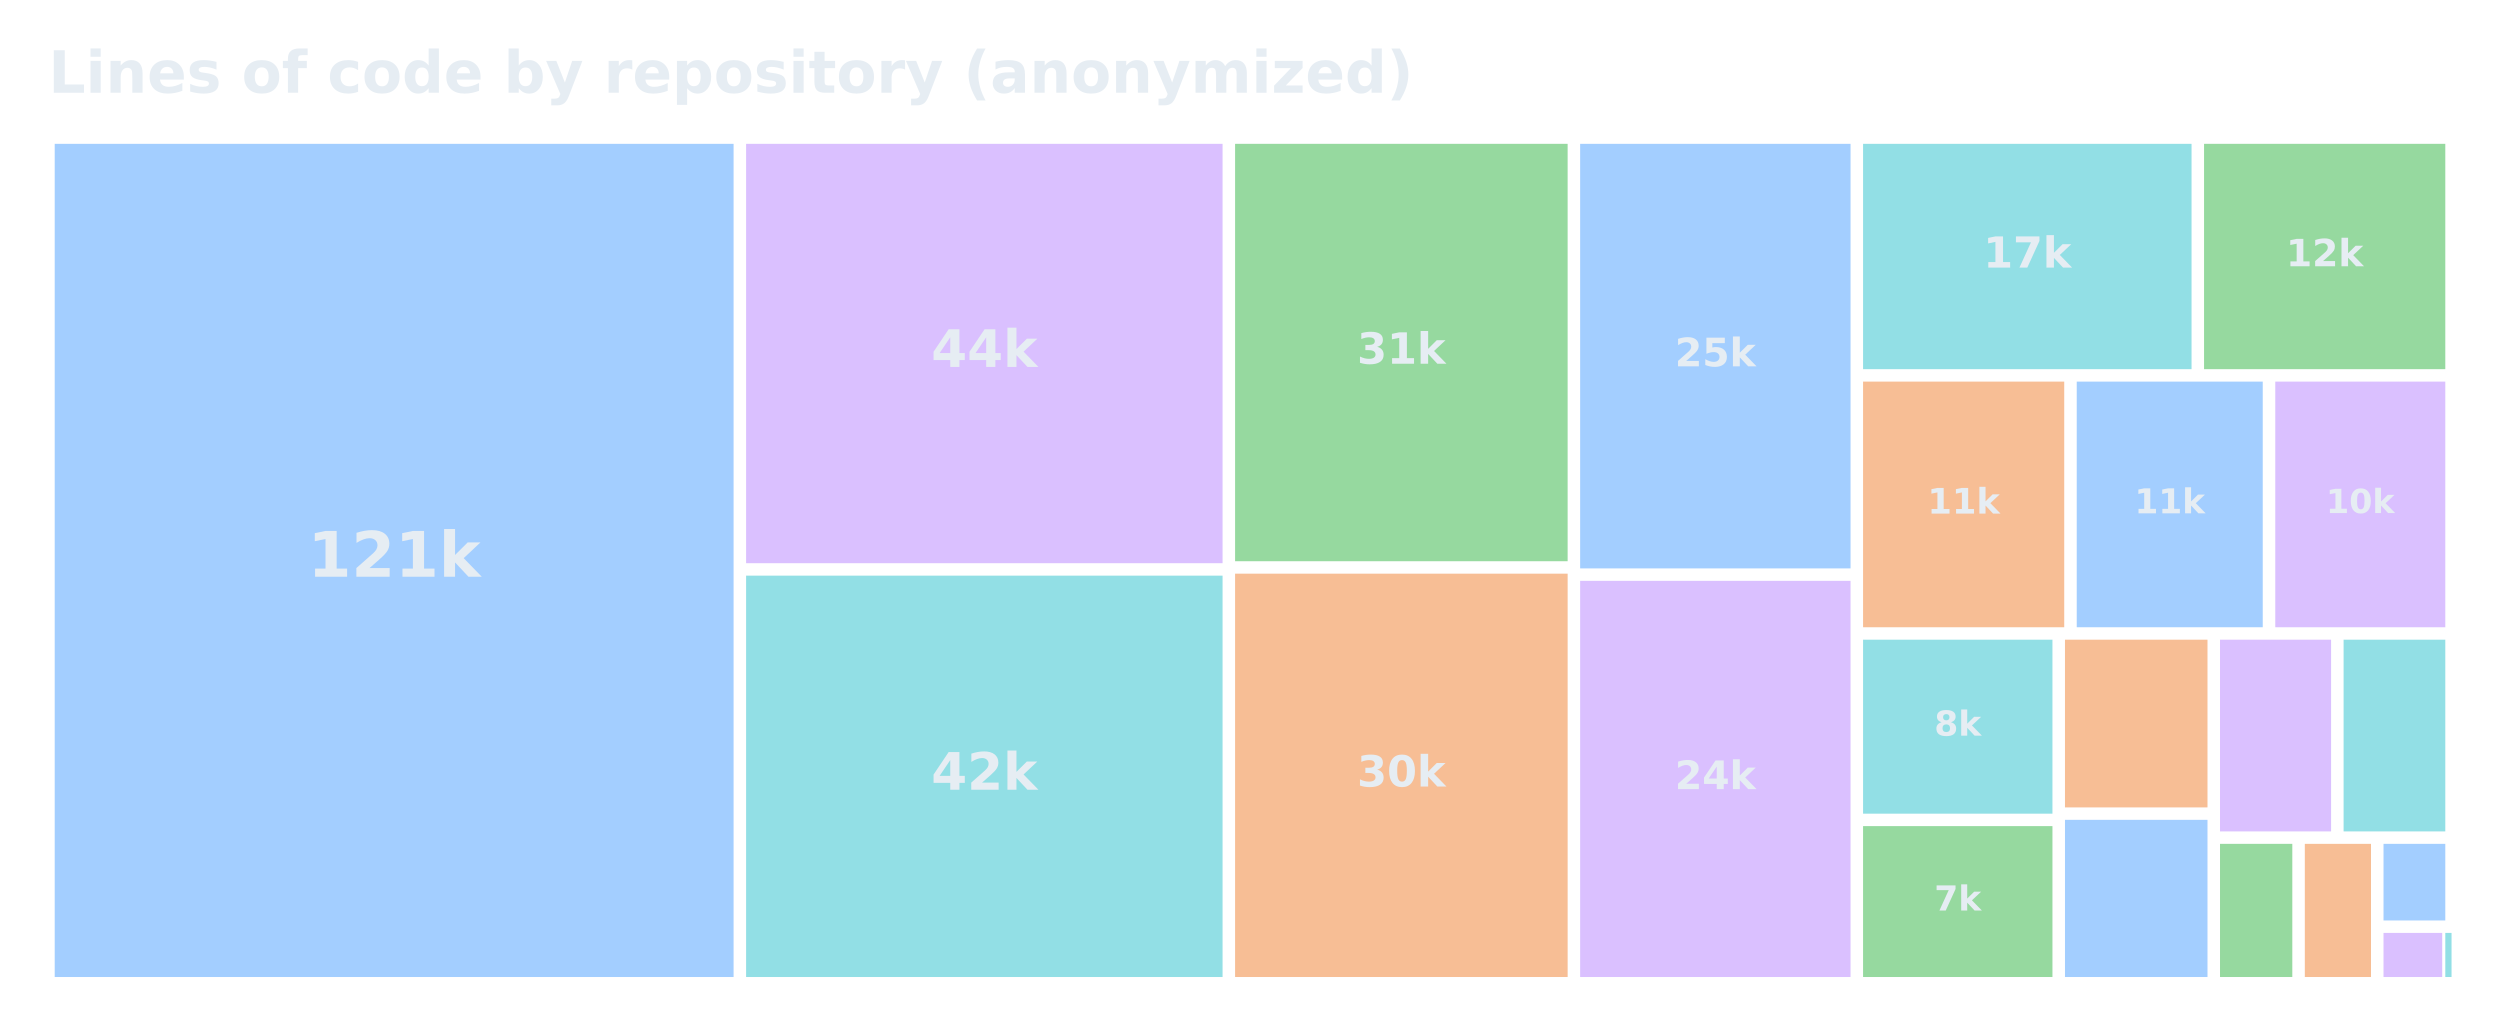
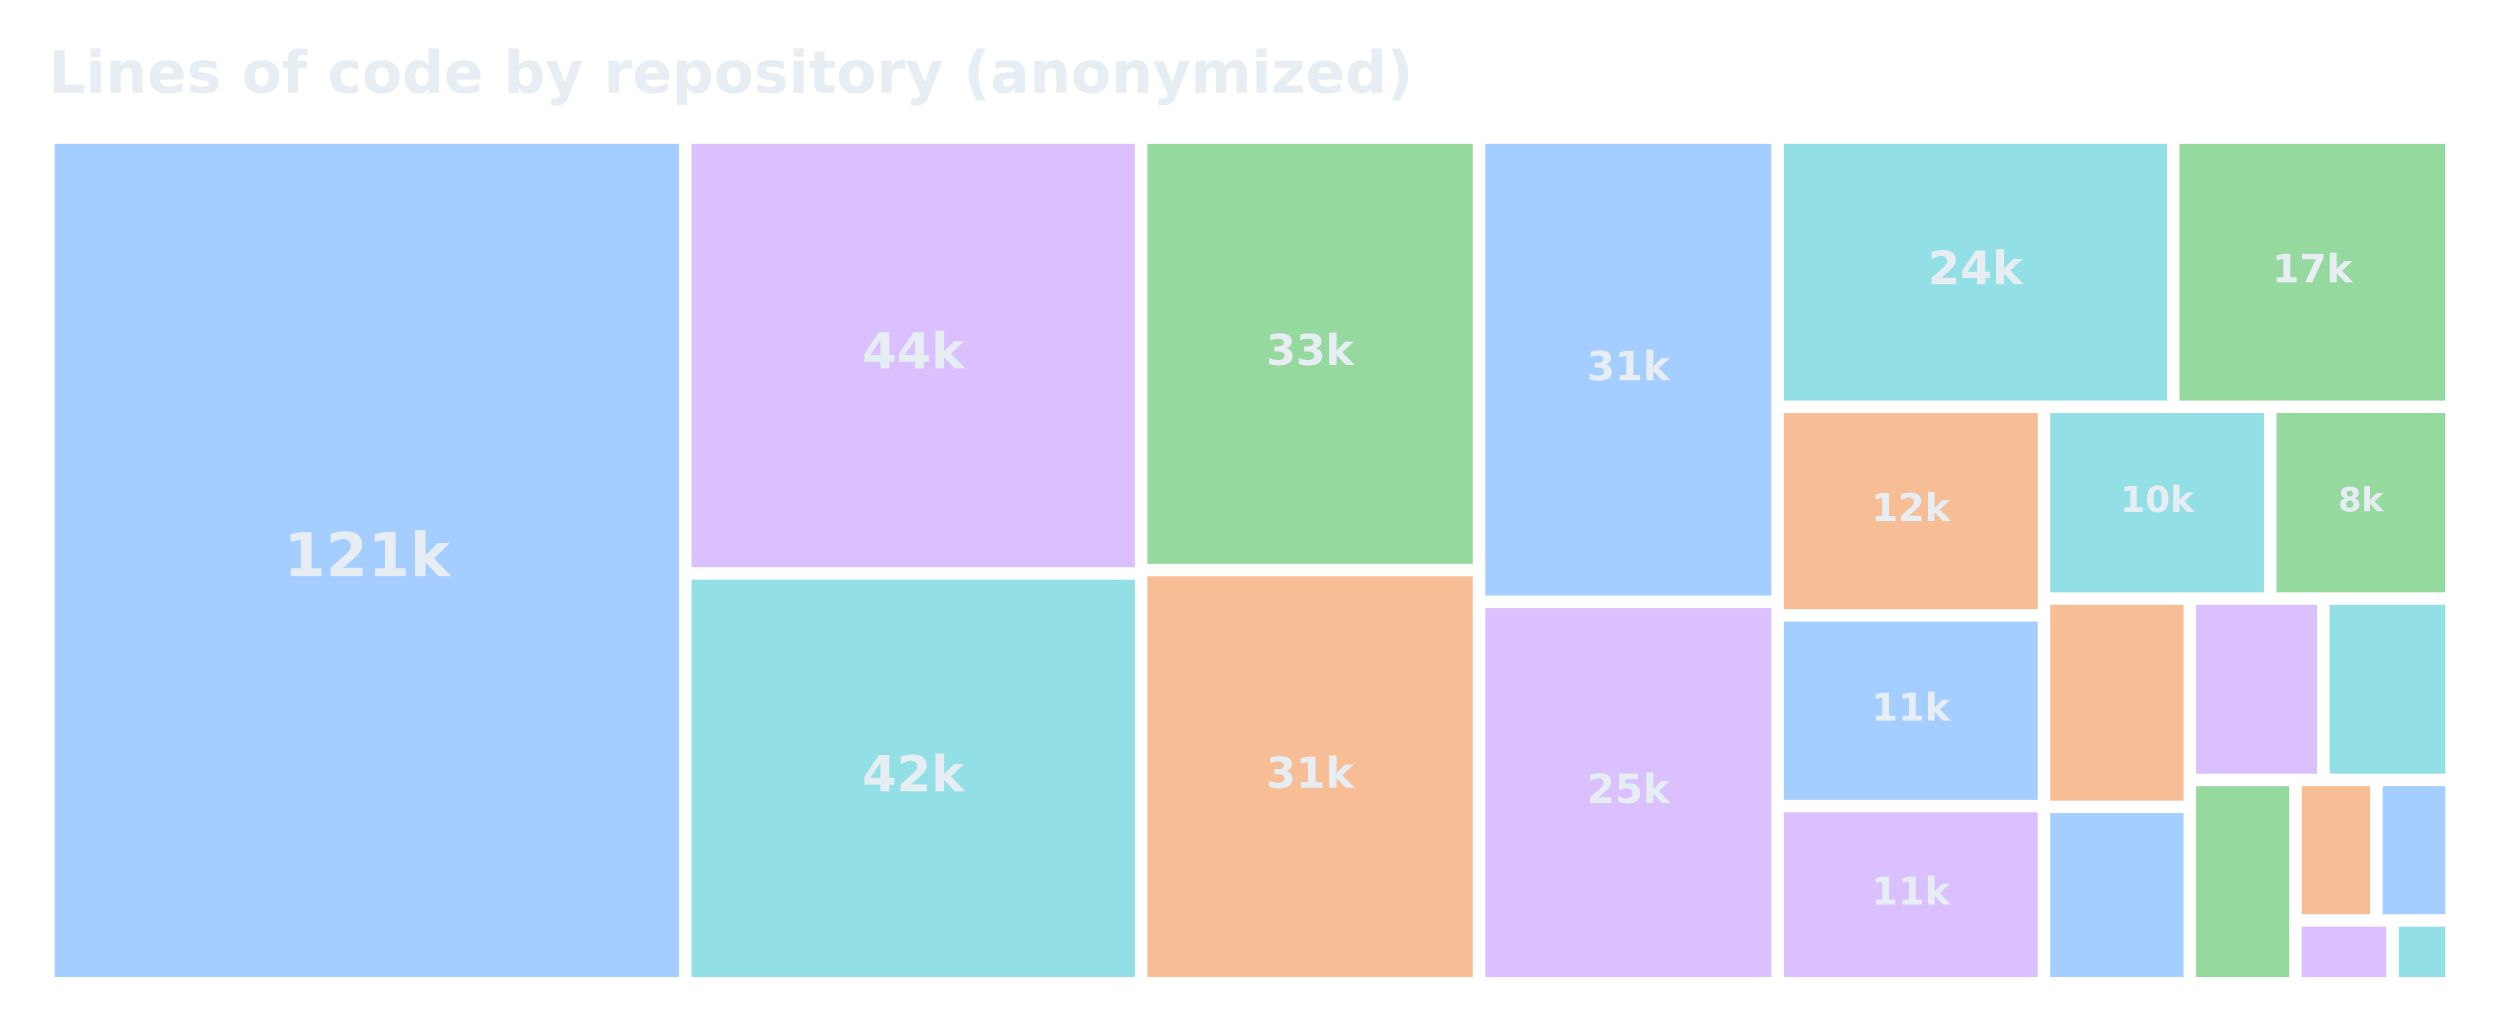
<svg xmlns="http://www.w3.org/2000/svg" xmlns:xlink="http://www.w3.org/1999/xlink" width="557.28pt" height="229.974pt" viewBox="0 0 557.28 229.974" version="1.1">
  <defs>
    <style type="text/css">*{stroke-linejoin: round; stroke-linecap: butt}</style>
  </defs>
  <g id="figure_1">
    <g id="patch_1">
      <path d="M 0 229.974  L 557.28 229.974  L 557.28 0  L 0 0  L 0 229.974  z " style="fill: none; opacity: 0" />
    </g>
    <g id="axes_1">
      <g id="patch_2">
-         <path d="M 12.195 32.064  L 163.526 32.064  L 163.526 217.788  L 12.195 217.788  z " clip-path="url(#pd1ae848498)" style="fill: #58a6ff; opacity: 0.55" />
+         <path d="M 12.195 32.064  L 151.371 32.064  L 151.371 217.788  L 12.195 217.788  z " clip-path="url(#p0726be9327)" style="fill: #58a6ff; opacity: 0.55" />
      </g>
      <g id="patch_3">
-         <path d="M 166.316 32.064  L 272.526 32.064  L 272.526 125.544  L 166.316 125.544  z " clip-path="url(#pd1ae848498)" style="fill: #bc8cff; opacity: 0.55" />
+         <path d="M 154.161 32.064  L 252.975 32.064  L 252.975 126.45  L 154.161 126.45  z " clip-path="url(#p0726be9327)" style="fill: #bc8cff; opacity: 0.55" />
      </g>
      <g id="patch_4">
-         <path d="M 166.316 128.316  L 272.526 128.316  L 272.526 217.788  L 166.316 217.788  z " clip-path="url(#pd1ae848498)" style="fill: #39c5cf; opacity: 0.55" />
+         <path d="M 154.161 129.222  L 252.975 129.222  L 252.975 217.788  L 154.161 217.788  z " clip-path="url(#p0726be9327)" style="fill: #39c5cf; opacity: 0.55" />
      </g>
      <g id="patch_5">
-         <path d="M 275.316 32.064  L 349.444 32.064  L 349.444 125.105  L 275.316 125.105  z " clip-path="url(#pd1ae848498)" style="fill: #3fb950; opacity: 0.55" />
+         <path d="M 255.765 32.064  L 328.294 32.064  L 328.294 125.686  L 255.765 125.686  z " clip-path="url(#p0726be9327)" style="fill: #3fb950; opacity: 0.55" />
      </g>
      <g id="patch_6">
-         <path d="M 275.316 127.877  L 349.444 127.877  L 349.444 217.788  L 275.316 217.788  z " clip-path="url(#pd1ae848498)" style="fill: #f0883e; opacity: 0.55" />
+         <path d="M 255.765 128.458  L 328.294 128.458  L 328.294 217.788  L 255.765 217.788  z " clip-path="url(#p0726be9327)" style="fill: #f0883e; opacity: 0.55" />
      </g>
      <g id="patch_7">
-         <path d="M 352.234 32.064  L 412.508 32.064  L 412.508 126.703  L 352.234 126.703  z " clip-path="url(#pd1ae848498)" style="fill: #58a6ff; opacity: 0.55" />
+         <path d="M 331.084 32.064  L 394.851 32.064  L 394.851 132.768  L 331.084 132.768  z " clip-path="url(#p0726be9327)" style="fill: #58a6ff; opacity: 0.55" />
      </g>
      <g id="patch_8">
-         <path d="M 352.234 129.475  L 412.508 129.475  L 412.508 217.788  L 352.234 217.788  z " clip-path="url(#pd1ae848498)" style="fill: #bc8cff; opacity: 0.55" />
+         <path d="M 331.084 135.54  L 394.851 135.54  L 394.851 217.788  L 331.084 217.788  z " clip-path="url(#p0726be9327)" style="fill: #bc8cff; opacity: 0.55" />
      </g>
      <g id="patch_9">
-         <path d="M 415.298 32.064  L 488.522 32.064  L 488.522 82.293  L 415.298 82.293  z " clip-path="url(#pd1ae848498)" style="fill: #39c5cf; opacity: 0.55" />
+         <path d="M 397.641 32.064  L 483.046 32.064  L 483.046 89.287  L 397.641 89.287  z " clip-path="url(#p0726be9327)" style="fill: #39c5cf; opacity: 0.55" />
      </g>
      <g id="patch_10">
-         <path d="M 491.312 32.064  L 545.085 32.064  L 545.085 82.293  L 491.312 82.293  z " clip-path="url(#pd1ae848498)" style="fill: #3fb950; opacity: 0.55" />
+         <path d="M 485.836 32.064  L 545.085 32.064  L 545.085 89.287  L 485.836 89.287  z " clip-path="url(#p0726be9327)" style="fill: #3fb950; opacity: 0.55" />
      </g>
      <g id="patch_11">
-         <path d="M 415.298 85.065  L 460.142 85.065  L 460.142 139.821  L 415.298 139.821  z " clip-path="url(#pd1ae848498)" style="fill: #f0883e; opacity: 0.55" />
+         <path d="M 397.641 92.059  L 454.233 92.059  L 454.233 135.791  L 397.641 135.791  z " clip-path="url(#p0726be9327)" style="fill: #f0883e; opacity: 0.55" />
      </g>
      <g id="patch_12">
-         <path d="M 462.932 85.065  L 504.394 85.065  L 504.394 139.821  L 462.932 139.821  z " clip-path="url(#pd1ae848498)" style="fill: #58a6ff; opacity: 0.55" />
+         <path d="M 397.641 138.563  L 454.233 138.563  L 454.233 178.298  L 397.641 178.298  z " clip-path="url(#p0726be9327)" style="fill: #58a6ff; opacity: 0.55" />
      </g>
      <g id="patch_13">
-         <path d="M 507.184 85.065  L 545.085 85.065  L 545.085 139.821  L 507.184 139.821  z " clip-path="url(#pd1ae848498)" style="fill: #bc8cff; opacity: 0.55" />
+         <path d="M 397.641 181.07  L 454.233 181.07  L 454.233 217.788  L 397.641 217.788  z " clip-path="url(#p0726be9327)" style="fill: #bc8cff; opacity: 0.55" />
      </g>
      <g id="patch_14">
-         <path d="M 415.298 142.593  L 457.516 142.593  L 457.516 181.378  L 415.298 181.378  z " clip-path="url(#pd1ae848498)" style="fill: #39c5cf; opacity: 0.55" />
+         <path d="M 457.023 92.059  L 504.671 92.059  L 504.671 132.038  L 457.023 132.038  z " clip-path="url(#p0726be9327)" style="fill: #39c5cf; opacity: 0.55" />
      </g>
      <g id="patch_15">
-         <path d="M 415.298 184.15  L 457.516 184.15  L 457.516 217.788  L 415.298 217.788  z " clip-path="url(#pd1ae848498)" style="fill: #3fb950; opacity: 0.55" />
+         <path d="M 507.461 92.059  L 545.085 92.059  L 545.085 132.038  L 507.461 132.038  z " clip-path="url(#p0726be9327)" style="fill: #3fb950; opacity: 0.55" />
      </g>
      <g id="patch_16">
-         <path d="M 460.306 142.593  L 492.076 142.593  L 492.076 179.98  L 460.306 179.98  z " clip-path="url(#pd1ae848498)" style="fill: #f0883e; opacity: 0.55" />
+         <path d="M 457.023 134.81  L 486.746 134.81  L 486.746 178.467  L 457.023 178.467  z " clip-path="url(#p0726be9327)" style="fill: #f0883e; opacity: 0.55" />
      </g>
      <g id="patch_17">
-         <path d="M 460.306 182.752  L 492.076 182.752  L 492.076 217.788  L 460.306 217.788  z " clip-path="url(#pd1ae848498)" style="fill: #58a6ff; opacity: 0.55" />
+         <path d="M 457.023 181.239  L 486.746 181.239  L 486.746 217.788  L 457.023 217.788  z " clip-path="url(#p0726be9327)" style="fill: #58a6ff; opacity: 0.55" />
      </g>
      <g id="patch_18">
-         <path d="M 494.866 142.593  L 519.626 142.593  L 519.626 185.332  L 494.866 185.332  z " clip-path="url(#pd1ae848498)" style="fill: #bc8cff; opacity: 0.55" />
+         <path d="M 489.536 134.81  L 516.517 134.81  L 516.517 172.466  L 489.536 172.466  z " clip-path="url(#p0726be9327)" style="fill: #bc8cff; opacity: 0.55" />
      </g>
      <g id="patch_19">
-         <path d="M 522.416 142.593  L 545.085 142.593  L 545.085 185.332  L 522.416 185.332  z " clip-path="url(#pd1ae848498)" style="fill: #39c5cf; opacity: 0.55" />
+         <path d="M 519.307 134.81  L 545.085 134.81  L 545.085 172.466  L 519.307 172.466  z " clip-path="url(#p0726be9327)" style="fill: #39c5cf; opacity: 0.55" />
      </g>
      <g id="patch_20">
-         <path d="M 494.866 188.104  L 510.983 188.104  L 510.983 217.788  L 494.866 217.788  z " clip-path="url(#pd1ae848498)" style="fill: #3fb950; opacity: 0.55" />
+         <path d="M 489.536 175.238  L 510.294 175.238  L 510.294 217.788  L 489.536 217.788  z " clip-path="url(#p0726be9327)" style="fill: #3fb950; opacity: 0.55" />
      </g>
      <g id="patch_21">
-         <path d="M 513.773 188.104  L 528.524 188.104  L 528.524 217.788  L 513.773 217.788  z " clip-path="url(#pd1ae848498)" style="fill: #f0883e; opacity: 0.55" />
+         <path d="M 513.084 175.238  L 528.342 175.238  L 528.342 203.787  L 513.084 203.787  z " clip-path="url(#p0726be9327)" style="fill: #f0883e; opacity: 0.55" />
      </g>
      <g id="patch_22">
-         <path d="M 531.314 188.104  L 545.085 188.104  L 545.085 205.184  L 531.314 205.184  z " clip-path="url(#pd1ae848498)" style="fill: #58a6ff; opacity: 0.55" />
+         <path d="M 531.132 175.238  L 545.085 175.238  L 545.085 203.787  L 531.132 203.787  z " clip-path="url(#p0726be9327)" style="fill: #58a6ff; opacity: 0.55" />
      </g>
      <g id="patch_23">
-         <path d="M 531.314 207.956  L 544.397 207.956  L 544.397 217.788  L 531.314 217.788  z " clip-path="url(#pd1ae848498)" style="fill: #bc8cff; opacity: 0.55" />
+         <path d="M 513.084 206.559  L 531.923 206.559  L 531.923 217.788  L 513.084 217.788  z " clip-path="url(#p0726be9327)" style="fill: #bc8cff; opacity: 0.55" />
      </g>
      <g id="patch_24">
-         <path d="M 547.187 207.956  L 545.085 207.956  L 545.085 217.788  L 547.187 217.788  z " clip-path="url(#pd1ae848498)" style="fill: #39c5cf; opacity: 0.55" />
+         <path d="M 534.713 206.559  L 545.085 206.559  L 545.085 217.788  L 534.713 217.788  z " clip-path="url(#p0726be9327)" style="fill: #39c5cf; opacity: 0.55" />
      </g>
      <g id="text_1">
-         <g style="fill: #e6edf3" transform="translate(68.5939 128.5632) scale(0.14 -0.14)">
+         <g style="fill: #e6edf3" transform="translate(63.23142 128.4283) scale(0.134807 -0.134807)">
          <defs>
            <path id="DejaVuSans-Bold-14" d="M 750 831  L 1813 831  L 1813 3847  L 722 3622  L 722 4441  L 1806 4666  L 2950 4666  L 2950 831  L 4013 831  L 4013 0  L 750 0  L 750 831  z " transform="scale(0.015625)" />
            <path id="DejaVuSans-Bold-15" d="M 1844 884  L 3897 884  L 3897 0  L 506 0  L 506 884  L 2209 2388  Q 2438 2594 2547 2791  Q 2656 2988 2656 3200  Q 2656 3528 2436 3728  Q 2216 3928 1850 3928  Q 1569 3928 1234 3808  Q 900 3688 519 3450  L 519 4475  Q 925 4609 1322 4679  Q 1719 4750 2100 4750  Q 2938 4750 3402 4381  Q 3866 4013 3866 3353  Q 3866 2972 3669 2642  Q 3472 2313 2841 1759  L 1844 884  z " transform="scale(0.015625)" />
            <path id="DejaVuSans-Bold-4e" d="M 538 4863  L 1656 4863  L 1656 2216  L 2944 3500  L 4244 3500  L 2534 1894  L 4378 0  L 3022 0  L 1656 1459  L 1656 0  L 538 0  L 538 4863  z " transform="scale(0.015625)" />
          </defs>
          <use xlink:href="#DejaVuSans-Bold-14" />
          <use xlink:href="#DejaVuSans-Bold-15" transform="translate(69.57812 0)" />
          <use xlink:href="#DejaVuSans-Bold-14" transform="translate(139.1562 0)" />
          <use xlink:href="#DejaVuSans-Bold-4e" transform="translate(208.7344 0)" />
        </g>
      </g>
      <g id="text_2">
-         <g style="fill: #e6edf3" transform="translate(207.5839 81.79494) scale(0.115114 -0.115114)">
+         <g style="fill: #e6edf3" transform="translate(192.1854 82.13266) scale(0.110695 -0.110695)">
          <defs>
            <path id="DejaVuSans-Bold-17" d="M 2356 3675  L 1038 1722  L 2356 1722  L 2356 3675  z M 2156 4666  L 3494 4666  L 3494 1722  L 4159 1722  L 4159 850  L 3494 850  L 3494 0  L 2356 0  L 2356 850  L 288 850  L 288 1881  L 2156 4666  z " transform="scale(0.015625)" />
          </defs>
          <use xlink:href="#DejaVuSans-Bold-17" />
          <use xlink:href="#DejaVuSans-Bold-17" transform="translate(69.57812 0)" />
          <use xlink:href="#DejaVuSans-Bold-4e" transform="translate(139.1562 0)" />
        </g>
      </g>
      <g id="text_3">
-         <g style="fill: #e6edf3" transform="translate(207.5839 176.0429) scale(0.115114 -0.115114)">
+         <g style="fill: #e6edf3" transform="translate(192.1854 176.3807) scale(0.110695 -0.110695)">
          <use xlink:href="#DejaVuSans-Bold-17" />
          <use xlink:href="#DejaVuSans-Bold-15" transform="translate(69.57812 0)" />
          <use xlink:href="#DejaVuSans-Bold-4e" transform="translate(139.1562 0)" />
        </g>
      </g>
      <g id="text_4">
-         <g style="fill: #e6edf3" transform="translate(302.5136 81.07737) scale(0.095948 -0.095948)">
+         <g style="fill: #e6edf3" transform="translate(282.2613 81.34292) scale(0.094994 -0.094994)">
          <defs>
            <path id="DejaVuSans-Bold-16" d="M 2981 2516  Q 3453 2394 3698 2092  Q 3944 1791 3944 1325  Q 3944 631 3412 270  Q 2881 -91 1863 -91  Q 1503 -91 1142 -33  Q 781 25 428 141  L 428 1069  Q 766 900 1098 814  Q 1431 728 1753 728  Q 2231 728 2486 893  Q 2741 1059 2741 1369  Q 2741 1688 2480 1852  Q 2219 2016 1709 2016  L 1228 2016  L 1228 2791  L 1734 2791  Q 2188 2791 2409 2933  Q 2631 3075 2631 3366  Q 2631 3634 2415 3781  Q 2200 3928 1806 3928  Q 1516 3928 1219 3862  Q 922 3797 628 3669  L 628 4550  Q 984 4650 1334 4700  Q 1684 4750 2022 4750  Q 2931 4750 3382 4451  Q 3834 4153 3834 3553  Q 3834 3144 3618 2883  Q 3403 2622 2981 2516  z " transform="scale(0.015625)" />
          </defs>
          <use xlink:href="#DejaVuSans-Bold-16" />
-           <use xlink:href="#DejaVuSans-Bold-14" transform="translate(69.57812 0)" />
+           <use xlink:href="#DejaVuSans-Bold-16" transform="translate(69.57812 0)" />
          <use xlink:href="#DejaVuSans-Bold-4e" transform="translate(139.1562 0)" />
        </g>
      </g>
      <g id="text_5">
-         <g style="fill: #e6edf3" transform="translate(302.5136 175.3254) scale(0.095948 -0.095948)">
-           <defs>
-             <path id="DejaVuSans-Bold-13" d="M 2944 2338  Q 2944 3213 2780 3570  Q 2616 3928 2228 3928  Q 1841 3928 1675 3570  Q 1509 3213 1509 2338  Q 1509 1453 1675 1090  Q 1841 728 2228 728  Q 2613 728 2778 1090  Q 2944 1453 2944 2338  z M 4147 2328  Q 4147 1169 3647 539  Q 3147 -91 2228 -91  Q 1306 -91 806 539  Q 306 1169 306 2328  Q 306 3491 806 4120  Q 1306 4750 2228 4750  Q 3147 4750 3647 4120  Q 4147 3491 4147 2328  z " transform="scale(0.015625)" />
-           </defs>
+         <g style="fill: #e6edf3" transform="translate(282.2613 175.5909) scale(0.094994 -0.094994)">
          <use xlink:href="#DejaVuSans-Bold-16" />
-           <use xlink:href="#DejaVuSans-Bold-13" transform="translate(69.57812 0)" />
+           <use xlink:href="#DejaVuSans-Bold-14" transform="translate(69.57812 0)" />
          <use xlink:href="#DejaVuSans-Bold-4e" transform="translate(139.1562 0)" />
        </g>
      </g>
      <g id="text_6">
-         <g style="fill: #e6edf3" transform="translate(373.3556 81.66109) scale(0.087673 -0.087673)">
+         <g style="fill: #e6edf3" transform="translate(353.7379 84.7482) scale(0.089759 -0.089759)">
+           <use xlink:href="#DejaVuSans-Bold-16" />
+           <use xlink:href="#DejaVuSans-Bold-14" transform="translate(69.57812 0)" />
+           <use xlink:href="#DejaVuSans-Bold-4e" transform="translate(139.1562 0)" />
+         </g>
+       </g>
+       <g id="text_7">
+         <g style="fill: #e6edf3" transform="translate(353.7379 178.9962) scale(0.089759 -0.089759)">
          <defs>
            <path id="DejaVuSans-Bold-18" d="M 678 4666  L 3669 4666  L 3669 3781  L 1638 3781  L 1638 3059  Q 1775 3097 1914 3117  Q 2053 3138 2203 3138  Q 3056 3138 3531 2711  Q 4006 2284 4006 1522  Q 4006 766 3489 337  Q 2972 -91 2053 -91  Q 1656 -91 1267 -14  Q 878 63 494 219  L 494 1166  Q 875 947 1217 837  Q 1559 728 1863 728  Q 2300 728 2551 942  Q 2803 1156 2803 1522  Q 2803 1891 2551 2103  Q 2300 2316 1863 2316  Q 1603 2316 1309 2248  Q 1016 2181 678 2041  L 678 4666  z " transform="scale(0.015625)" />
          </defs>
          <use xlink:href="#DejaVuSans-Bold-15" />
          <use xlink:href="#DejaVuSans-Bold-18" transform="translate(69.57812 0)" />
          <use xlink:href="#DejaVuSans-Bold-4e" transform="translate(139.1562 0)" />
        </g>
      </g>
-       <g id="text_7">
-         <g style="fill: #e6edf3" transform="translate(373.3556 175.9091) scale(0.087673 -0.087673)">
+       <g id="text_8">
+         <g style="fill: #e6edf3" transform="translate(429.785 63.34305) scale(0.102685 -0.102685)">
          <use xlink:href="#DejaVuSans-Bold-15" />
          <use xlink:href="#DejaVuSans-Bold-17" transform="translate(69.57812 0)" />
          <use xlink:href="#DejaVuSans-Bold-4e" transform="translate(139.1562 0)" />
        </g>
      </g>
-       <g id="text_8">
-         <g style="fill: #e6edf3" transform="translate(442.0991 59.65735) scale(0.095408 -0.095408)">
+       <g id="text_9">
+         <g style="fill: #e6edf3" transform="translate(506.5085 62.9371) scale(0.08706 -0.08706)">
          <defs>
            <path id="DejaVuSans-Bold-1a" d="M 428 4666  L 3944 4666  L 3944 3988  L 2125 0  L 953 0  L 2675 3781  L 428 3781  L 428 4666  z " transform="scale(0.015625)" />
          </defs>
          <use xlink:href="#DejaVuSans-Bold-14" />
          <use xlink:href="#DejaVuSans-Bold-1a" transform="translate(69.57812 0)" />
          <use xlink:href="#DejaVuSans-Bold-4e" transform="translate(139.1562 0)" />
        </g>
      </g>
-       <g id="text_9">
-         <g style="fill: #e6edf3" transform="translate(509.5824 59.35549) scale(0.083789 -0.083789)">
+       <g id="text_10">
+         <g style="fill: #e6edf3" transform="translate(417.1483 116.1452) scale(0.085473 -0.085473)">
          <use xlink:href="#DejaVuSans-Bold-14" />
          <use xlink:href="#DejaVuSans-Bold-15" transform="translate(69.57812 0)" />
          <use xlink:href="#DejaVuSans-Bold-4e" transform="translate(139.1562 0)" />
        </g>
      </g>
-       <g id="text_10">
-         <g style="fill: #e6edf3" transform="translate(429.6524 114.4816) scale(0.078455 -0.078455)">
-           <use xlink:href="#DejaVuSans-Bold-14" />
-           <use xlink:href="#DejaVuSans-Bold-14" transform="translate(69.57812 0)" />
-           <use xlink:href="#DejaVuSans-Bold-4e" transform="translate(139.1562 0)" />
-         </g>
-       </g>
      <g id="text_11">
-         <g style="fill: #e6edf3" transform="translate(475.803 114.4291) scale(0.076435 -0.076435)">
+         <g style="fill: #e6edf3" transform="translate(417.1483 160.6509) scale(0.085473 -0.085473)">
          <use xlink:href="#DejaVuSans-Bold-14" />
          <use xlink:href="#DejaVuSans-Bold-14" transform="translate(69.57812 0)" />
          <use xlink:href="#DejaVuSans-Bold-4e" transform="translate(139.1562 0)" />
        </g>
      </g>
      <g id="text_12">
-         <g style="fill: #e6edf3" transform="translate(518.4935 114.3739) scale(0.074308 -0.074308)">
+         <g style="fill: #e6edf3" transform="translate(417.1483 201.6496) scale(0.085473 -0.085473)">
+           <use xlink:href="#DejaVuSans-Bold-14" />
+           <use xlink:href="#DejaVuSans-Bold-14" transform="translate(69.57812 0)" />
+           <use xlink:href="#DejaVuSans-Bold-4e" transform="translate(139.1562 0)" />
+         </g>
+       </g>
+       <g id="text_13">
+         <g style="fill: #e6edf3" transform="translate(472.6074 114.1301) scale(0.08013 -0.08013)">
+           <defs>
+             <path id="DejaVuSans-Bold-13" d="M 2944 2338  Q 2944 3213 2780 3570  Q 2616 3928 2228 3928  Q 1841 3928 1675 3570  Q 1509 3213 1509 2338  Q 1509 1453 1675 1090  Q 1841 728 2228 728  Q 2613 728 2778 1090  Q 2944 1453 2944 2338  z M 4147 2328  Q 4147 1169 3647 539  Q 3147 -91 2228 -91  Q 1306 -91 806 539  Q 306 1169 306 2328  Q 306 3491 806 4120  Q 1306 4750 2228 4750  Q 3147 4750 3647 4120  Q 4147 3491 4147 2328  z " transform="scale(0.015625)" />
+           </defs>
          <use xlink:href="#DejaVuSans-Bold-14" />
          <use xlink:href="#DejaVuSans-Bold-13" transform="translate(69.57812 0)" />
          <use xlink:href="#DejaVuSans-Bold-4e" transform="translate(139.1562 0)" />
        </g>
      </g>
-       <g id="text_13">
-         <g style="fill: #e6edf3" transform="translate(431.1759 163.9832) scale(0.076887 -0.076887)">
+       <g id="text_14">
+         <g style="fill: #e6edf3" transform="translate(521.2283 113.9745) scale(0.074142 -0.074142)">
          <defs>
            <path id="DejaVuSans-Bold-1b" d="M 2228 2088  Q 1891 2088 1709 1903  Q 1528 1719 1528 1375  Q 1528 1031 1709 848  Q 1891 666 2228 666  Q 2563 666 2741 848  Q 2919 1031 2919 1375  Q 2919 1722 2741 1905  Q 2563 2088 2228 2088  z M 1350 2484  Q 925 2613 709 2878  Q 494 3144 494 3541  Q 494 4131 934 4440  Q 1375 4750 2228 4750  Q 3075 4750 3515 4442  Q 3956 4134 3956 3541  Q 3956 3144 3739 2878  Q 3522 2613 3097 2484  Q 3572 2353 3814 2058  Q 4056 1763 4056 1313  Q 4056 619 3595 264  Q 3134 -91 2228 -91  Q 1319 -91 855 264  Q 391 619 391 1313  Q 391 1763 633 2058  Q 875 2353 1350 2484  z M 1631 3419  Q 1631 3141 1786 2991  Q 1941 2841 2228 2841  Q 2509 2841 2662 2991  Q 2816 3141 2816 3419  Q 2816 3697 2662 3845  Q 2509 3994 2228 3994  Q 1941 3994 1786 3844  Q 1631 3694 1631 3419  z " transform="scale(0.015625)" />
          </defs>
          <use xlink:href="#DejaVuSans-Bold-1b" />
-           <use xlink:href="#DejaVuSans-Bold-4e" transform="translate(69.57812 0)" />
-         </g>
-       </g>
-       <g id="text_14">
-         <g style="fill: #e6edf3" transform="translate(431.1759 202.9665) scale(0.076887 -0.076887)">
-           <use xlink:href="#DejaVuSans-Bold-1a" />
          <use xlink:href="#DejaVuSans-Bold-4e" transform="translate(69.57812 0)" />
        </g>
      </g>
      <g id="text_15">
        <g style="fill: #e6edf3" transform="translate(10.8 20.67797) scale(0.13 -0.13)">
          <defs>
            <path id="DejaVuSans-Bold-2f" d="M 588 4666  L 1791 4666  L 1791 909  L 3903 909  L 3903 0  L 588 0  L 588 4666  z " transform="scale(0.015625)" />
            <path id="DejaVuSans-Bold-4c" d="M 538 3500  L 1656 3500  L 1656 0  L 538 0  L 538 3500  z M 538 4863  L 1656 4863  L 1656 3950  L 538 3950  L 538 4863  z " transform="scale(0.015625)" />
            <path id="DejaVuSans-Bold-51" d="M 4056 2131  L 4056 0  L 2931 0  L 2931 347  L 2931 1631  Q 2931 2084 2911 2256  Q 2891 2428 2841 2509  Q 2775 2619 2662 2680  Q 2550 2741 2406 2741  Q 2056 2741 1856 2470  Q 1656 2200 1656 1722  L 1656 0  L 538 0  L 538 3500  L 1656 3500  L 1656 2988  Q 1909 3294 2193 3439  Q 2478 3584 2822 3584  Q 3428 3584 3742 3212  Q 4056 2841 4056 2131  z " transform="scale(0.015625)" />
            <path id="DejaVuSans-Bold-48" d="M 4031 1759  L 4031 1441  L 1416 1441  Q 1456 1047 1700 850  Q 1944 653 2381 653  Q 2734 653 3104 758  Q 3475 863 3866 1075  L 3866 213  Q 3469 63 3072 -14  Q 2675 -91 2278 -91  Q 1328 -91 801 392  Q 275 875 275 1747  Q 275 2603 792 3093  Q 1309 3584 2216 3584  Q 3041 3584 3536 3087  Q 4031 2591 4031 1759  z M 2881 2131  Q 2881 2450 2695 2645  Q 2509 2841 2209 2841  Q 1884 2841 1681 2658  Q 1478 2475 1428 2131  L 2881 2131  z " transform="scale(0.015625)" />
            <path id="DejaVuSans-Bold-56" d="M 3272 3391  L 3272 2541  Q 2913 2691 2578 2766  Q 2244 2841 1947 2841  Q 1628 2841 1473 2761  Q 1319 2681 1319 2516  Q 1319 2381 1436 2309  Q 1553 2238 1856 2203  L 2053 2175  Q 2913 2066 3209 1816  Q 3506 1566 3506 1031  Q 3506 472 3093 190  Q 2681 -91 1863 -91  Q 1516 -91 1145 -36  Q 775 19 384 128  L 384 978  Q 719 816 1070 734  Q 1422 653 1784 653  Q 2113 653 2278 743  Q 2444 834 2444 1013  Q 2444 1163 2330 1236  Q 2216 1309 1875 1350  L 1678 1375  Q 931 1469 631 1722  Q 331 1975 331 2491  Q 331 3047 712 3315  Q 1094 3584 1881 3584  Q 2191 3584 2531 3537  Q 2872 3491 3272 3391  z " transform="scale(0.015625)" />
            <path id="DejaVuSans-Bold-3" transform="scale(0.015625)" />
            <path id="DejaVuSans-Bold-52" d="M 2203 2784  Q 1831 2784 1636 2517  Q 1441 2250 1441 1747  Q 1441 1244 1636 976  Q 1831 709 2203 709  Q 2569 709 2762 976  Q 2956 1244 2956 1747  Q 2956 2250 2762 2517  Q 2569 2784 2203 2784  z M 2203 3584  Q 3106 3584 3614 3096  Q 4122 2609 4122 1747  Q 4122 884 3614 396  Q 3106 -91 2203 -91  Q 1297 -91 786 396  Q 275 884 275 1747  Q 275 2609 786 3096  Q 1297 3584 2203 3584  z " transform="scale(0.015625)" />
            <path id="DejaVuSans-Bold-49" d="M 2841 4863  L 2841 4128  L 2222 4128  Q 1984 4128 1890 4042  Q 1797 3956 1797 3744  L 1797 3500  L 2753 3500  L 2753 2700  L 1797 2700  L 1797 0  L 678 0  L 678 2700  L 122 2700  L 122 3500  L 678 3500  L 678 3744  Q 678 4316 997 4589  Q 1316 4863 1984 4863  L 2841 4863  z " transform="scale(0.015625)" />
            <path id="DejaVuSans-Bold-46" d="M 3366 3391  L 3366 2478  Q 3138 2634 2908 2709  Q 2678 2784 2431 2784  Q 1963 2784 1702 2511  Q 1441 2238 1441 1747  Q 1441 1256 1702 982  Q 1963 709 2431 709  Q 2694 709 2930 787  Q 3166 866 3366 1019  L 3366 103  Q 3103 6 2833 -42  Q 2563 -91 2291 -91  Q 1344 -91 809 395  Q 275 881 275 1747  Q 275 2613 809 3098  Q 1344 3584 2291 3584  Q 2566 3584 2833 3536  Q 3100 3488 3366 3391  z " transform="scale(0.015625)" />
            <path id="DejaVuSans-Bold-47" d="M 2919 2988  L 2919 4863  L 4044 4863  L 4044 0  L 2919 0  L 2919 506  Q 2688 197 2409 53  Q 2131 -91 1766 -91  Q 1119 -91 703 423  Q 288 938 288 1747  Q 288 2556 703 3070  Q 1119 3584 1766 3584  Q 2128 3584 2408 3439  Q 2688 3294 2919 2988  z M 2181 722  Q 2541 722 2730 984  Q 2919 1247 2919 1747  Q 2919 2247 2730 2509  Q 2541 2772 2181 2772  Q 1825 2772 1636 2509  Q 1447 2247 1447 1747  Q 1447 1247 1636 984  Q 1825 722 2181 722  z " transform="scale(0.015625)" />
            <path id="DejaVuSans-Bold-45" d="M 2400 722  Q 2759 722 2948 984  Q 3138 1247 3138 1747  Q 3138 2247 2948 2509  Q 2759 2772 2400 2772  Q 2041 2772 1848 2508  Q 1656 2244 1656 1747  Q 1656 1250 1848 986  Q 2041 722 2400 722  z M 1656 2988  Q 1888 3294 2169 3439  Q 2450 3584 2816 3584  Q 3463 3584 3878 3070  Q 4294 2556 4294 1747  Q 4294 938 3878 423  Q 3463 -91 2816 -91  Q 2450 -91 2169 54  Q 1888 200 1656 506  L 1656 0  L 538 0  L 538 4863  L 1656 4863  L 1656 2988  z " transform="scale(0.015625)" />
            <path id="DejaVuSans-Bold-5c" d="M 78 3500  L 1197 3500  L 2138 1125  L 2938 3500  L 4056 3500  L 2584 -331  Q 2363 -916 2067 -1148  Q 1772 -1381 1288 -1381  L 641 -1381  L 641 -647  L 991 -647  Q 1275 -647 1404 -556  Q 1534 -466 1606 -231  L 1638 -134  L 78 3500  z " transform="scale(0.015625)" />
            <path id="DejaVuSans-Bold-55" d="M 3138 2547  Q 2991 2616 2845 2648  Q 2700 2681 2553 2681  Q 2122 2681 1889 2404  Q 1656 2128 1656 1613  L 1656 0  L 538 0  L 538 3500  L 1656 3500  L 1656 2925  Q 1872 3269 2151 3426  Q 2431 3584 2822 3584  Q 2878 3584 2943 3579  Q 3009 3575 3134 3559  L 3138 2547  z " transform="scale(0.015625)" />
            <path id="DejaVuSans-Bold-53" d="M 1656 506  L 1656 -1331  L 538 -1331  L 538 3500  L 1656 3500  L 1656 2988  Q 1888 3294 2169 3439  Q 2450 3584 2816 3584  Q 3463 3584 3878 3070  Q 4294 2556 4294 1747  Q 4294 938 3878 423  Q 3463 -91 2816 -91  Q 2450 -91 2169 54  Q 1888 200 1656 506  z M 2400 2772  Q 2041 2772 1848 2508  Q 1656 2244 1656 1747  Q 1656 1250 1848 986  Q 2041 722 2400 722  Q 2759 722 2948 984  Q 3138 1247 3138 1747  Q 3138 2247 2948 2509  Q 2759 2772 2400 2772  z " transform="scale(0.015625)" />
            <path id="DejaVuSans-Bold-57" d="M 1759 4494  L 1759 3500  L 2913 3500  L 2913 2700  L 1759 2700  L 1759 1216  Q 1759 972 1856 886  Q 1953 800 2241 800  L 2816 800  L 2816 0  L 1856 0  Q 1194 0 917 276  Q 641 553 641 1216  L 641 2700  L 84 2700  L 84 3500  L 641 3500  L 641 4494  L 1759 4494  z " transform="scale(0.015625)" />
            <path id="DejaVuSans-Bold-b" d="M 2413 -844  L 1484 -844  Q 1006 -72 778 623  Q 550 1319 550 2003  Q 550 2688 779 3389  Q 1009 4091 1484 4856  L 2413 4856  Q 2013 4116 1813 3408  Q 1613 2700 1613 2009  Q 1613 1319 1811 609  Q 2009 -100 2413 -844  z " transform="scale(0.015625)" />
            <path id="DejaVuSans-Bold-44" d="M 2106 1575  Q 1756 1575 1579 1456  Q 1403 1338 1403 1106  Q 1403 894 1545 773  Q 1688 653 1941 653  Q 2256 653 2472 879  Q 2688 1106 2688 1447  L 2688 1575  L 2106 1575  z M 3816 1997  L 3816 0  L 2688 0  L 2688 519  Q 2463 200 2181 54  Q 1900 -91 1497 -91  Q 953 -91 614 226  Q 275 544 275 1050  Q 275 1666 698 1953  Q 1122 2241 2028 2241  L 2688 2241  L 2688 2328  Q 2688 2594 2478 2717  Q 2269 2841 1825 2841  Q 1466 2841 1156 2769  Q 847 2697 581 2553  L 581 3406  Q 941 3494 1303 3539  Q 1666 3584 2028 3584  Q 2975 3584 3395 3211  Q 3816 2838 3816 1997  z " transform="scale(0.015625)" />
            <path id="DejaVuSans-Bold-50" d="M 3781 2919  Q 3994 3244 4286 3414  Q 4578 3584 4928 3584  Q 5531 3584 5847 3212  Q 6163 2841 6163 2131  L 6163 0  L 5038 0  L 5038 1825  Q 5041 1866 5042 1909  Q 5044 1953 5044 2034  Q 5044 2406 4934 2573  Q 4825 2741 4581 2741  Q 4263 2741 4089 2478  Q 3916 2216 3909 1719  L 3909 0  L 2784 0  L 2784 1825  Q 2784 2406 2684 2573  Q 2584 2741 2328 2741  Q 2006 2741 1831 2477  Q 1656 2213 1656 1722  L 1656 0  L 531 0  L 531 3500  L 1656 3500  L 1656 2988  Q 1863 3284 2130 3434  Q 2397 3584 2719 3584  Q 3081 3584 3359 3409  Q 3638 3234 3781 2919  z " transform="scale(0.015625)" />
            <path id="DejaVuSans-Bold-5d" d="M 366 3500  L 3419 3500  L 3419 2719  L 1575 800  L 3419 800  L 3419 0  L 288 0  L 288 781  L 2131 2700  L 366 2700  L 366 3500  z " transform="scale(0.015625)" />
            <path id="DejaVuSans-Bold-c" d="M 513 -844  Q 913 -100 1113 609  Q 1313 1319 1313 2009  Q 1313 2700 1113 3408  Q 913 4116 513 4856  L 1441 4856  Q 1916 4091 2145 3389  Q 2375 2688 2375 2003  Q 2375 1319 2147 623  Q 1919 -72 1441 -844  L 513 -844  z " transform="scale(0.015625)" />
          </defs>
          <use xlink:href="#DejaVuSans-Bold-2f" />
          <use xlink:href="#DejaVuSans-Bold-4c" transform="translate(63.71875 0)" />
          <use xlink:href="#DejaVuSans-Bold-51" transform="translate(98 0)" />
          <use xlink:href="#DejaVuSans-Bold-48" transform="translate(169.1875 0)" />
          <use xlink:href="#DejaVuSans-Bold-56" transform="translate(237.0156 0)" />
          <use xlink:href="#DejaVuSans-Bold-3" transform="translate(296.5312 0)" />
          <use xlink:href="#DejaVuSans-Bold-52" transform="translate(331.3438 0)" />
          <use xlink:href="#DejaVuSans-Bold-49" transform="translate(400.0469 0)" />
          <use xlink:href="#DejaVuSans-Bold-3" transform="translate(443.5469 0)" />
          <use xlink:href="#DejaVuSans-Bold-46" transform="translate(478.3594 0)" />
          <use xlink:href="#DejaVuSans-Bold-52" transform="translate(537.6406 0)" />
          <use xlink:href="#DejaVuSans-Bold-47" transform="translate(606.3438 0)" />
          <use xlink:href="#DejaVuSans-Bold-48" transform="translate(677.9219 0)" />
          <use xlink:href="#DejaVuSans-Bold-3" transform="translate(745.75 0)" />
          <use xlink:href="#DejaVuSans-Bold-45" transform="translate(780.5625 0)" />
          <use xlink:href="#DejaVuSans-Bold-5c" transform="translate(852.1406 0)" />
          <use xlink:href="#DejaVuSans-Bold-3" transform="translate(917.3281 0)" />
          <use xlink:href="#DejaVuSans-Bold-55" transform="translate(952.1406 0)" />
          <use xlink:href="#DejaVuSans-Bold-48" transform="translate(1001.453 0)" />
          <use xlink:href="#DejaVuSans-Bold-53" transform="translate(1069.281 0)" />
          <use xlink:href="#DejaVuSans-Bold-52" transform="translate(1140.859 0)" />
          <use xlink:href="#DejaVuSans-Bold-56" transform="translate(1209.562 0)" />
          <use xlink:href="#DejaVuSans-Bold-4c" transform="translate(1269.078 0)" />
          <use xlink:href="#DejaVuSans-Bold-57" transform="translate(1303.359 0)" />
          <use xlink:href="#DejaVuSans-Bold-52" transform="translate(1351.156 0)" />
          <use xlink:href="#DejaVuSans-Bold-55" transform="translate(1419.859 0)" />
          <use xlink:href="#DejaVuSans-Bold-5c" transform="translate(1469.172 0)" />
          <use xlink:href="#DejaVuSans-Bold-3" transform="translate(1534.359 0)" />
          <use xlink:href="#DejaVuSans-Bold-b" transform="translate(1569.172 0)" />
          <use xlink:href="#DejaVuSans-Bold-44" transform="translate(1614.875 0)" />
          <use xlink:href="#DejaVuSans-Bold-51" transform="translate(1682.359 0)" />
          <use xlink:href="#DejaVuSans-Bold-52" transform="translate(1753.547 0)" />
          <use xlink:href="#DejaVuSans-Bold-51" transform="translate(1822.25 0)" />
          <use xlink:href="#DejaVuSans-Bold-5c" transform="translate(1893.438 0)" />
          <use xlink:href="#DejaVuSans-Bold-50" transform="translate(1958.625 0)" />
          <use xlink:href="#DejaVuSans-Bold-4c" transform="translate(2062.828 0)" />
          <use xlink:href="#DejaVuSans-Bold-5d" transform="translate(2097.109 0)" />
          <use xlink:href="#DejaVuSans-Bold-48" transform="translate(2155.312 0)" />
          <use xlink:href="#DejaVuSans-Bold-47" transform="translate(2223.141 0)" />
          <use xlink:href="#DejaVuSans-Bold-c" transform="translate(2294.719 0)" />
        </g>
      </g>
    </g>
  </g>
  <defs>
-     <clipPath id="pd1ae848498">
+     <clipPath id="p0726be9327">
      <rect x="10.8" y="30.678" width="535.68" height="188.496" />
    </clipPath>
  </defs>
</svg>
